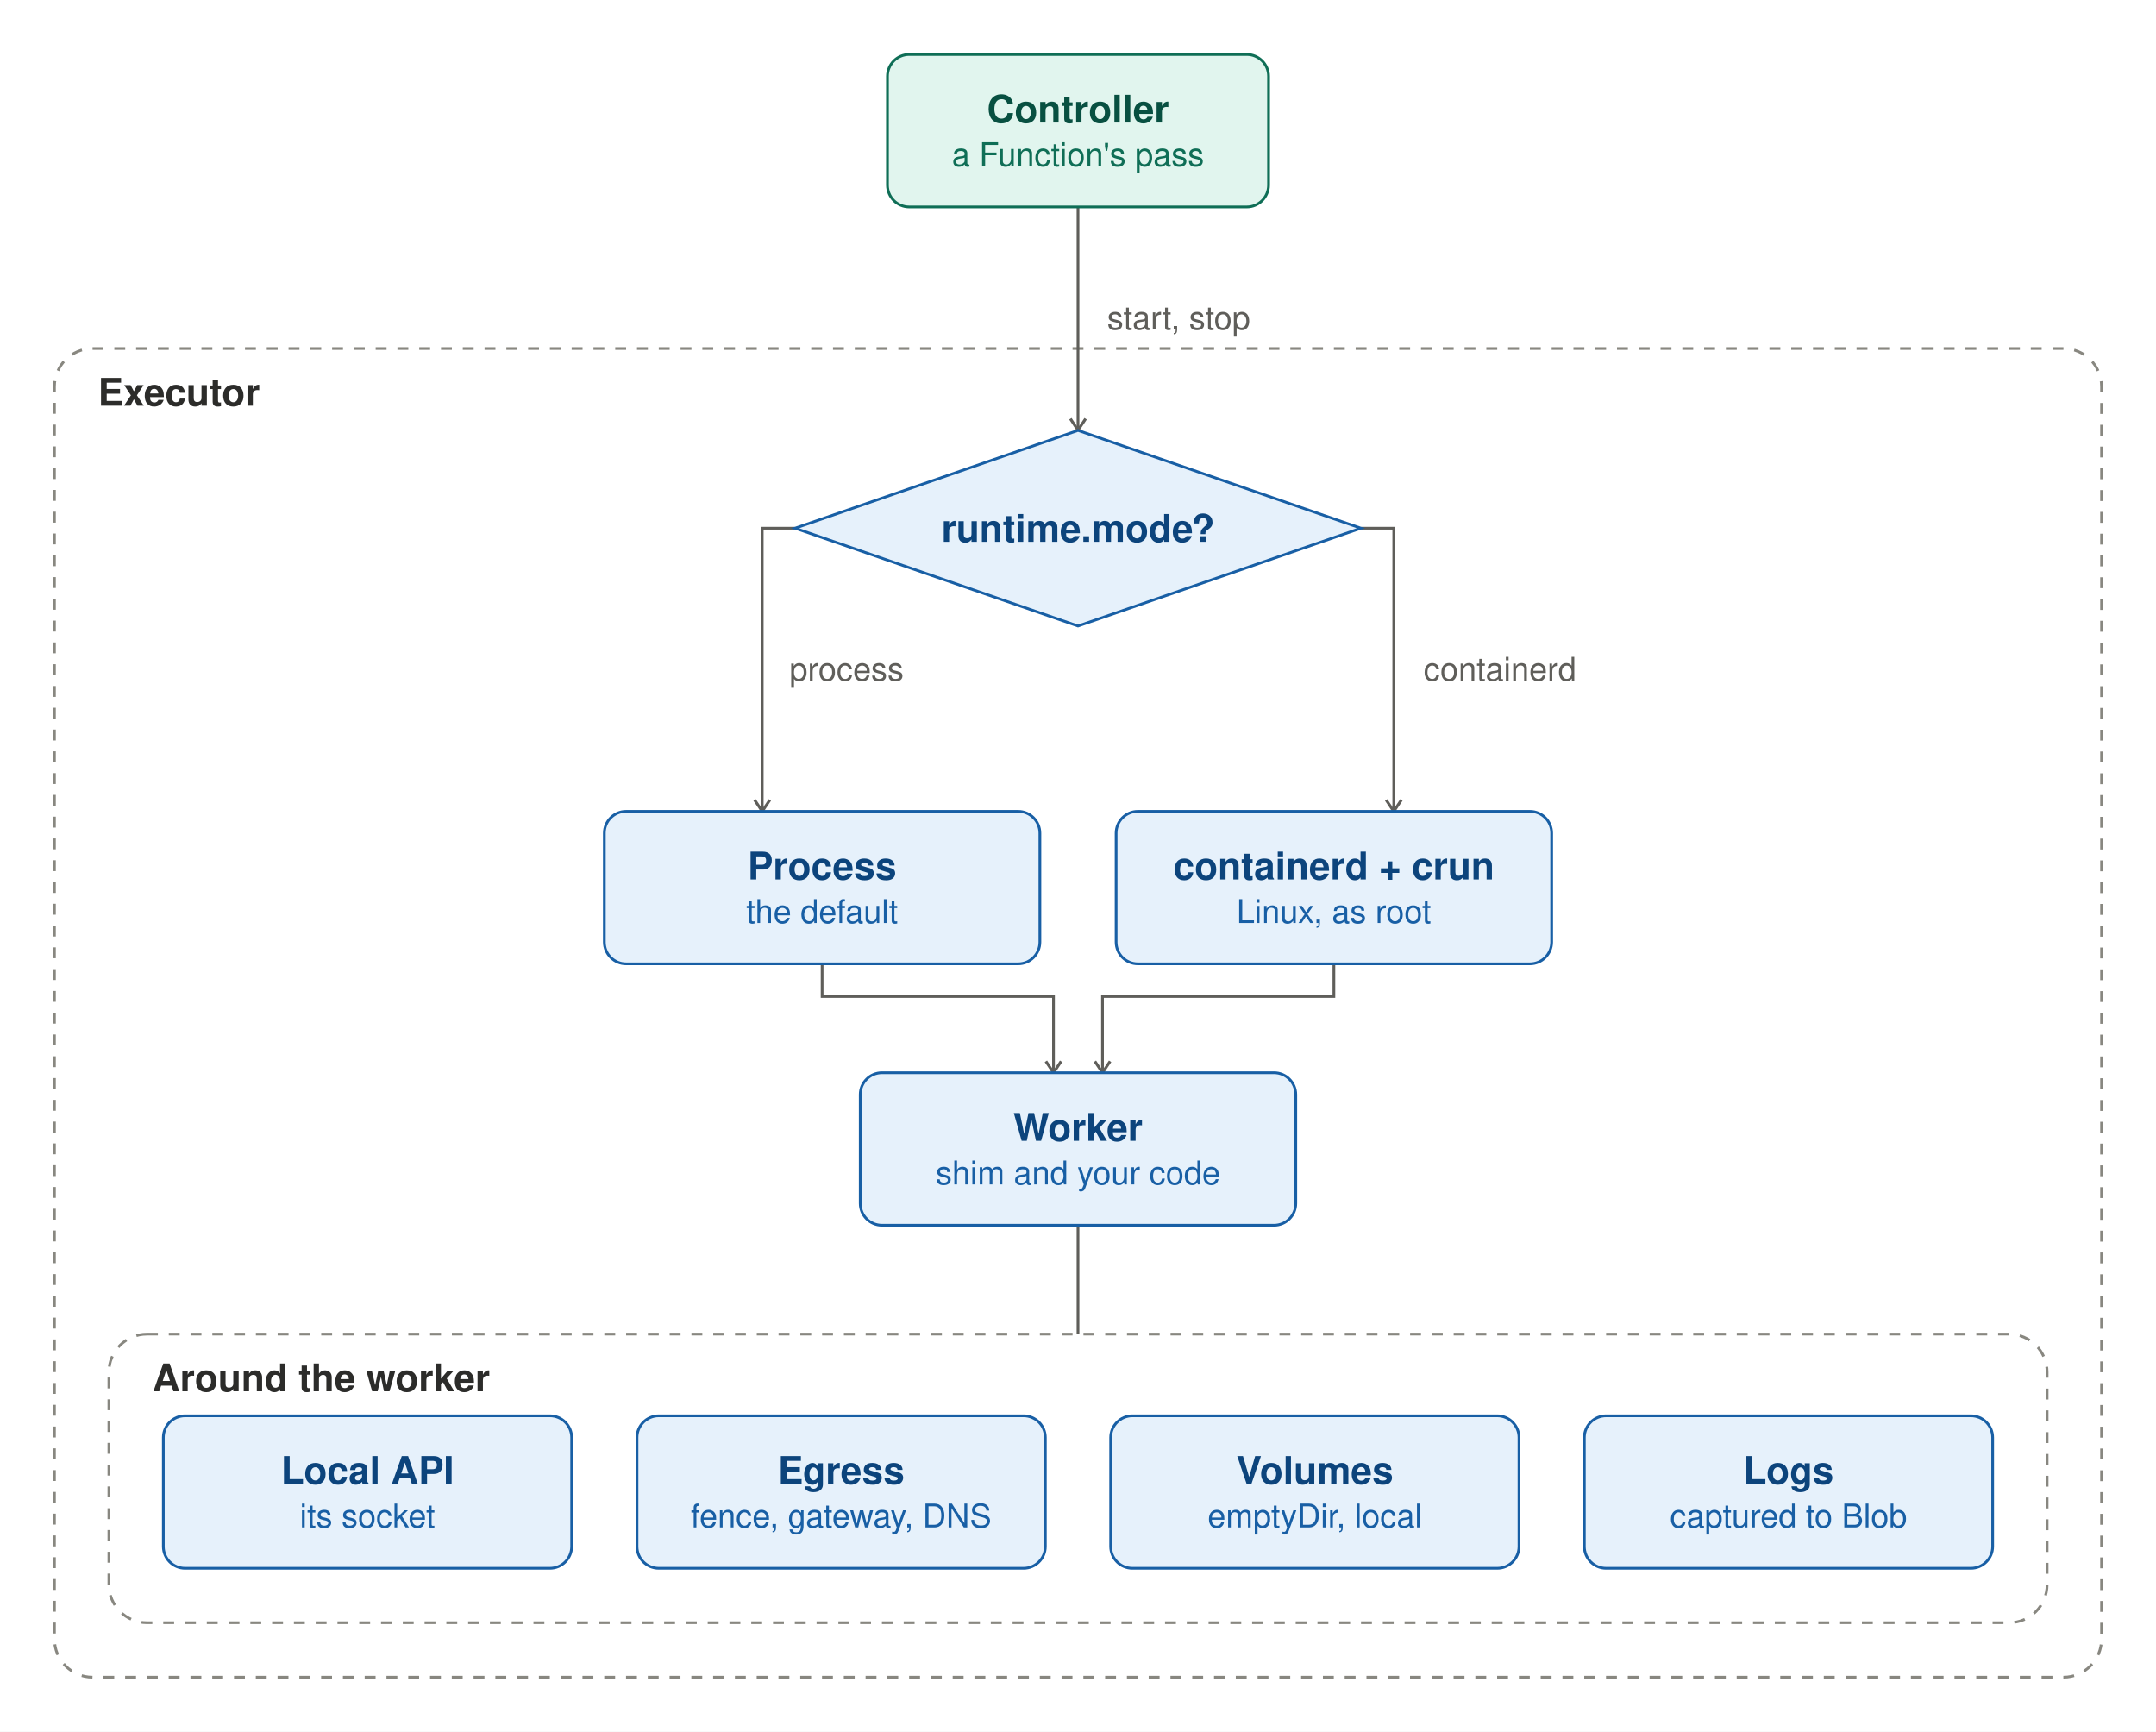
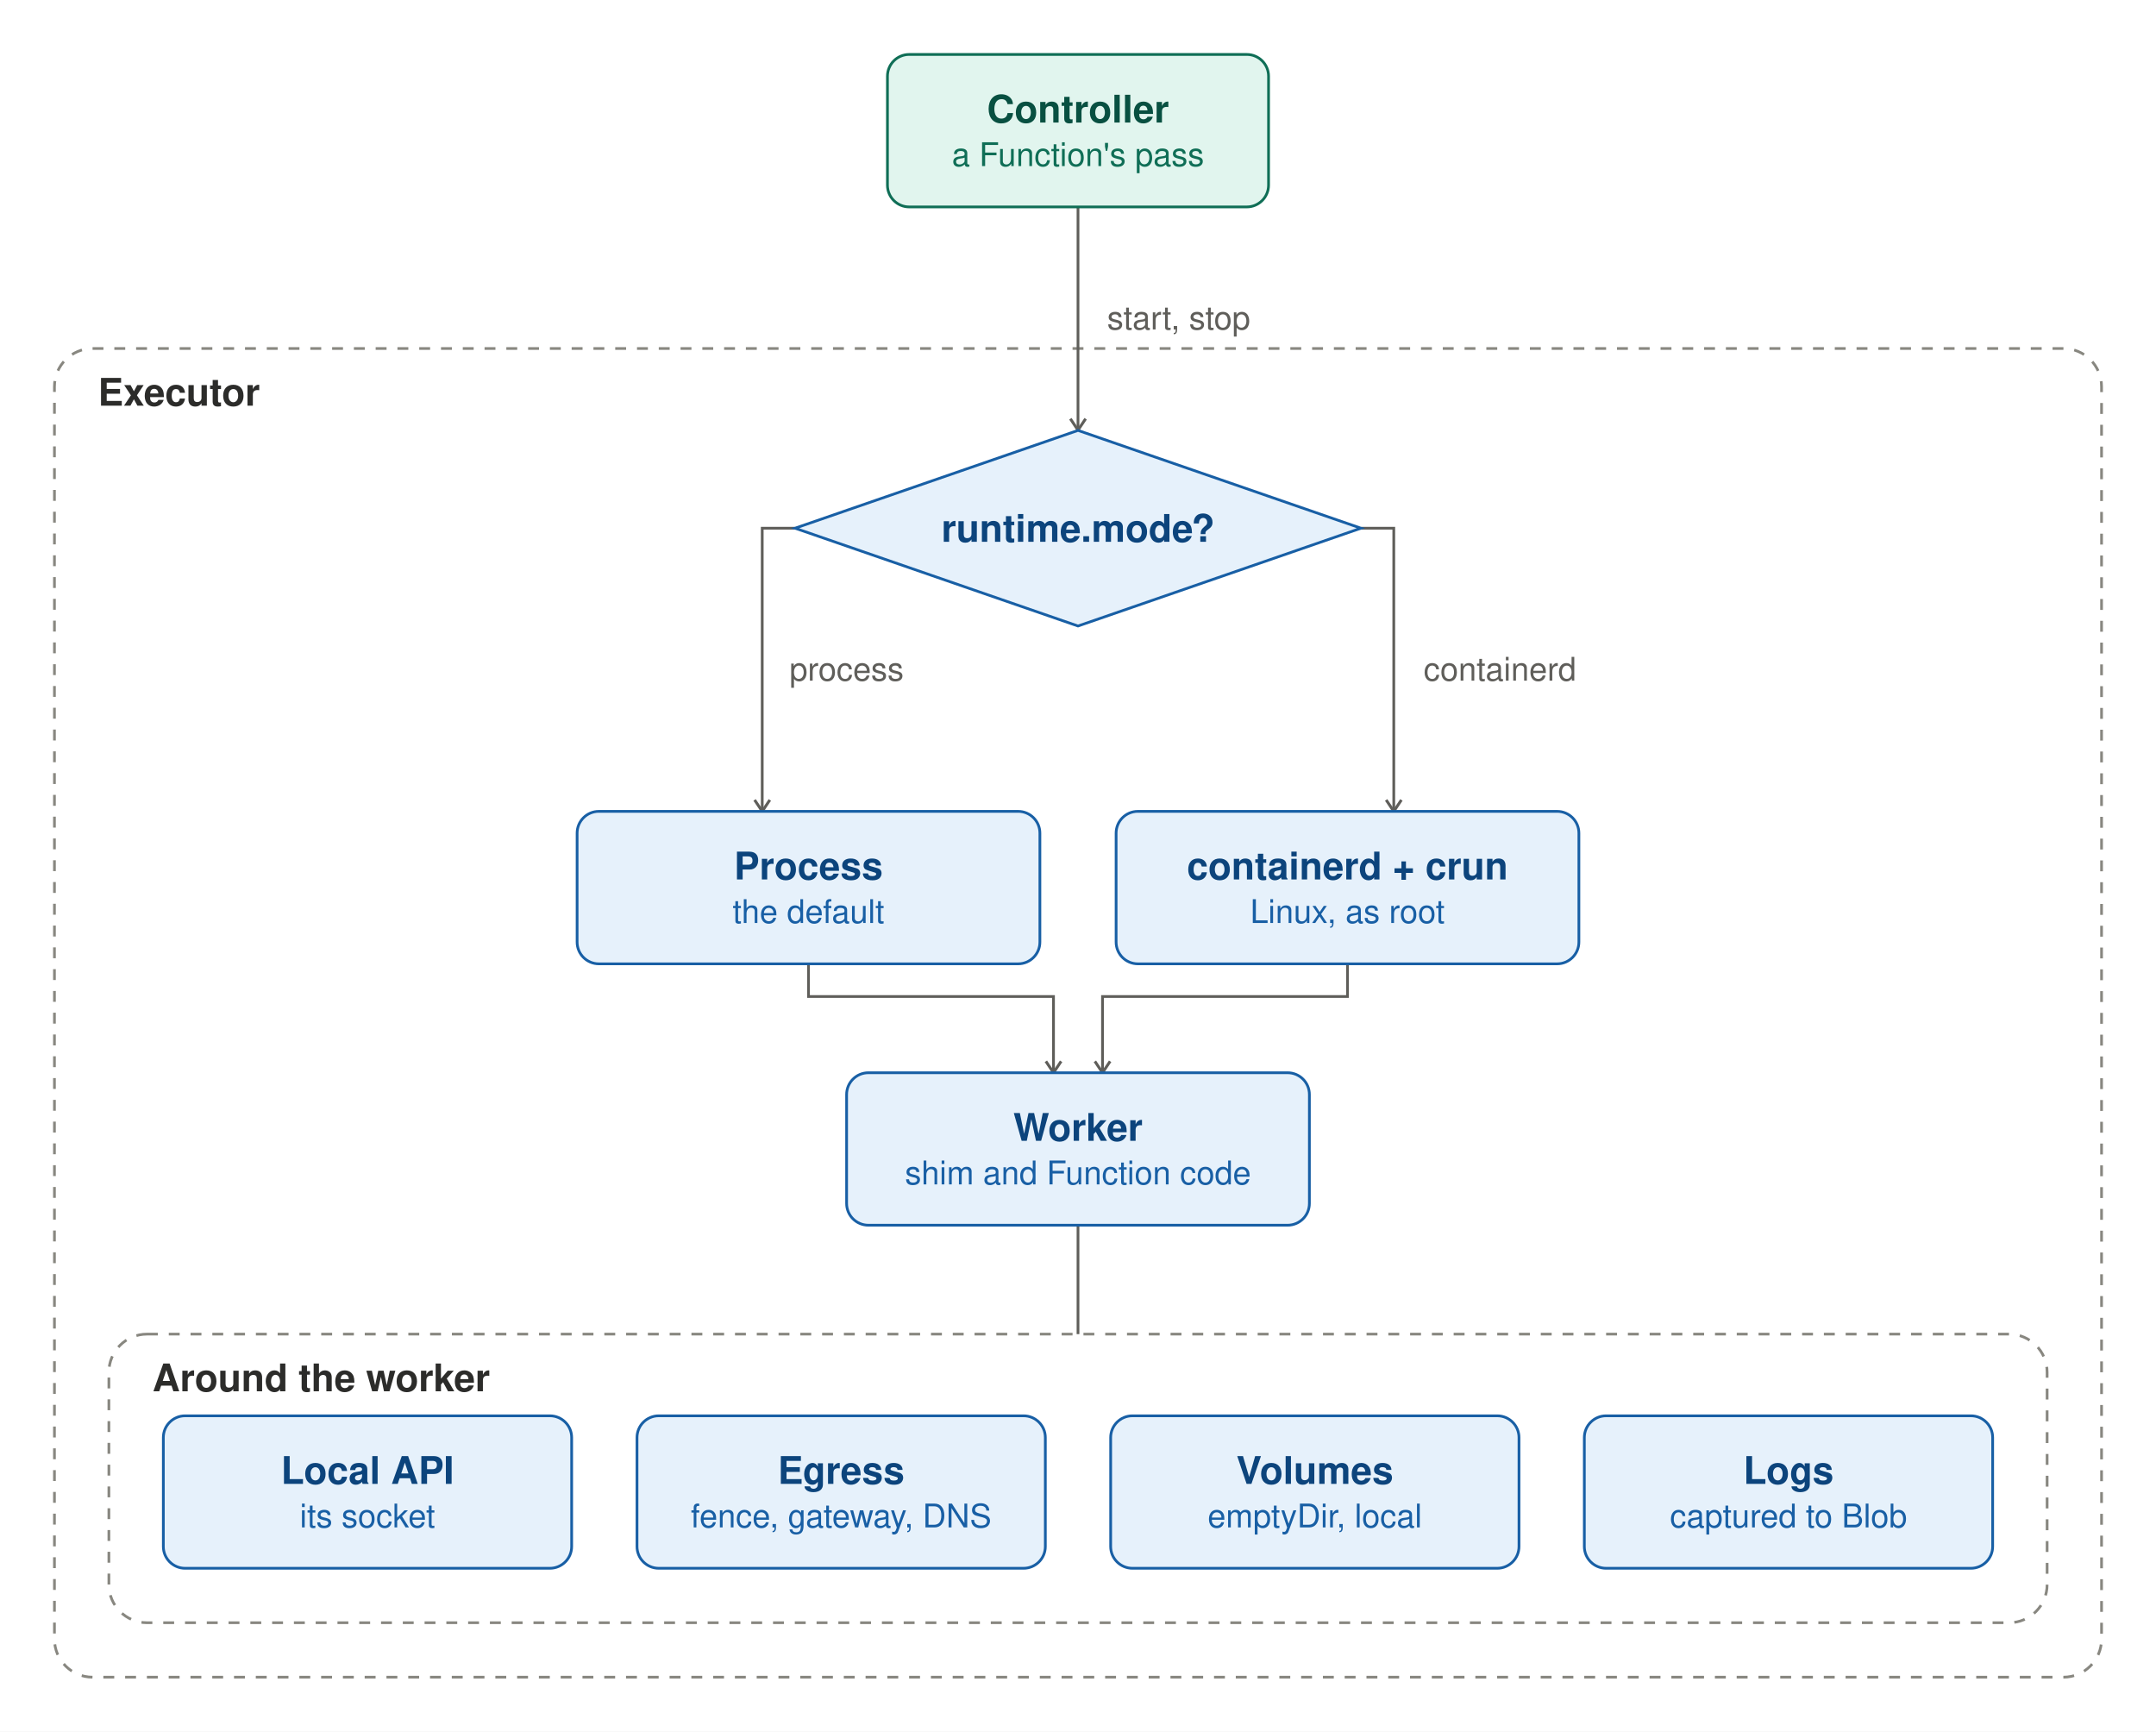
- <svg xmlns="http://www.w3.org/2000/svg" width="792" height="636" viewBox="0 0 792 636" font-family="Helvetica, Arial, sans-serif" text-anchor="middle" data-spec="title: Executor kind: flow dir: down  ctl: Controller | a Function's pass @teal  [Executor] blue mode: runtime.mode? proc: Process | the default ctr: containerd + crun | Linux, as root worker: Worker | shim and your code [Around the worker] blue right sock: Local API | its socket egress: Egress | fence, gateway, DNS vols: Volumes | emptyDir, local logs: Logs | captured to Blob [/] [/]  ctl &gt; mode: start, stop mode &gt; proc: process mode &gt; ctr: containerd proc &gt; worker ctr &gt; worker worker -- Around the worker " content="&lt;mxfile host=&quot;app.diagrams.net&quot;&gt;&lt;diagram id=&quot;diagram&quot; name=&quot;Executor&quot;&gt;&lt;mxGraphModel dx=&quot;800&quot; dy=&quot;600&quot; grid=&quot;1&quot; gridSize=&quot;10&quot; guides=&quot;1&quot; page=&quot;1&quot; pageWidth=&quot;792&quot; pageHeight=&quot;636&quot; math=&quot;0&quot; shadow=&quot;0&quot;&gt;&lt;root&gt;&lt;mxCell id=&quot;0&quot;/&gt;&lt;mxCell id=&quot;1&quot; parent=&quot;0&quot;/&gt;&lt;mxCell id=&quot;c1&quot; value=&quot;&amp;lt;b&amp;gt;Controller&amp;lt;/b&amp;gt;&amp;lt;br&amp;gt;&amp;lt;font style=&amp;quot;font-size:12px&amp;quot; color=&amp;quot;#0F6E56&amp;quot;&amp;gt;a Function&amp;amp;#x27;s pass&amp;lt;/font&amp;gt;&quot; style=&quot;rounded=1;absoluteArcSize=1;arcSize=16;whiteSpace=wrap;html=1;fillColor=#E1F5EE;strokeColor=#0F6E56;fontColor=#085041;fontSize=14;&quot; vertex=&quot;1&quot; parent=&quot;1&quot;&gt;&lt;mxGeometry x=&quot;326&quot; y=&quot;20&quot; width=&quot;140&quot; height=&quot;56&quot; as=&quot;geometry&quot;/&gt;&lt;/mxCell&gt;&lt;mxCell id=&quot;c2&quot; value=&quot;Executor&quot; style=&quot;rounded=1;absoluteArcSize=1;arcSize=28;dashed=1;fillColor=none;strokeColor=#888780;fontStyle=1;fontSize=14;fontColor=#2C2C2A;align=left;verticalAlign=top;spacingLeft=10;spacingTop=2;html=1;container=1;collapsible=0;&quot; vertex=&quot;1&quot; parent=&quot;1&quot;&gt;&lt;mxGeometry x=&quot;20&quot; y=&quot;128&quot; width=&quot;752.0&quot; height=&quot;488.0&quot; as=&quot;geometry&quot;/&gt;&lt;/mxCell&gt;&lt;mxCell id=&quot;c3&quot; value=&quot;&amp;lt;b&amp;gt;runtime.mode?&amp;lt;/b&amp;gt;&quot; style=&quot;rhombus;whiteSpace=wrap;html=1;fillColor=#E6F1FB;strokeColor=#185FA5;fontColor=#0C447C;fontSize=14;&quot; vertex=&quot;1&quot; parent=&quot;c2&quot;&gt;&lt;mxGeometry x=&quot;272&quot; y=&quot;30&quot; width=&quot;208&quot; height=&quot;72&quot; as=&quot;geometry&quot;/&gt;&lt;/mxCell&gt;&lt;mxCell id=&quot;c4&quot; value=&quot;&amp;lt;b&amp;gt;Process&amp;lt;/b&amp;gt;&amp;lt;br&amp;gt;&amp;lt;font style=&amp;quot;font-size:12px&amp;quot; color=&amp;quot;#185FA5&amp;quot;&amp;gt;the default&amp;lt;/font&amp;gt;&quot; style=&quot;rounded=1;absoluteArcSize=1;arcSize=16;whiteSpace=wrap;html=1;fillColor=#E6F1FB;strokeColor=#185FA5;fontColor=#0C447C;fontSize=14;&quot; vertex=&quot;1&quot; parent=&quot;c2&quot;&gt;&lt;mxGeometry x=&quot;202&quot; y=&quot;170&quot; width=&quot;160&quot; height=&quot;56&quot; as=&quot;geometry&quot;/&gt;&lt;/mxCell&gt;&lt;mxCell id=&quot;c5&quot; value=&quot;&amp;lt;b&amp;gt;containerd + crun&amp;lt;/b&amp;gt;&amp;lt;br&amp;gt;&amp;lt;font style=&amp;quot;font-size:12px&amp;quot; color=&amp;quot;#185FA5&amp;quot;&amp;gt;Linux, as root&amp;lt;/font&amp;gt;&quot; style=&quot;rounded=1;absoluteArcSize=1;arcSize=16;whiteSpace=wrap;html=1;fillColor=#E6F1FB;strokeColor=#185FA5;fontColor=#0C447C;fontSize=14;&quot; vertex=&quot;1&quot; parent=&quot;c2&quot;&gt;&lt;mxGeometry x=&quot;390&quot; y=&quot;170&quot; width=&quot;160&quot; height=&quot;56&quot; as=&quot;geometry&quot;/&gt;&lt;/mxCell&gt;&lt;mxCell id=&quot;c6&quot; value=&quot;&amp;lt;b&amp;gt;Worker&amp;lt;/b&amp;gt;&amp;lt;br&amp;gt;&amp;lt;font style=&amp;quot;font-size:12px&amp;quot; color=&amp;quot;#185FA5&amp;quot;&amp;gt;shim and your code&amp;lt;/font&amp;gt;&quot; style=&quot;rounded=1;absoluteArcSize=1;arcSize=16;whiteSpace=wrap;html=1;fillColor=#E6F1FB;strokeColor=#185FA5;fontColor=#0C447C;fontSize=14;&quot; vertex=&quot;1&quot; parent=&quot;c2&quot;&gt;&lt;mxGeometry x=&quot;296&quot; y=&quot;266&quot; width=&quot;160&quot; height=&quot;56&quot; as=&quot;geometry&quot;/&gt;&lt;/mxCell&gt;&lt;mxCell id=&quot;c7&quot; value=&quot;Around the worker&quot; style=&quot;rounded=1;absoluteArcSize=1;arcSize=28;dashed=1;fillColor=none;strokeColor=#888780;fontStyle=1;fontSize=14;fontColor=#2C2C2A;align=left;verticalAlign=top;spacingLeft=10;spacingTop=2;html=1;container=1;collapsible=0;&quot; vertex=&quot;1&quot; parent=&quot;c2&quot;&gt;&lt;mxGeometry x=&quot;20&quot; y=&quot;362&quot; width=&quot;712.0&quot; height=&quot;106.0&quot; as=&quot;geometry&quot;/&gt;&lt;/mxCell&gt;&lt;mxCell id=&quot;c8&quot; value=&quot;&amp;lt;b&amp;gt;Local API&amp;lt;/b&amp;gt;&amp;lt;br&amp;gt;&amp;lt;font style=&amp;quot;font-size:12px&amp;quot; color=&amp;quot;#185FA5&amp;quot;&amp;gt;its socket&amp;lt;/font&amp;gt;&quot; style=&quot;rounded=1;absoluteArcSize=1;arcSize=16;whiteSpace=wrap;html=1;fillColor=#E6F1FB;strokeColor=#185FA5;fontColor=#0C447C;fontSize=14;&quot; vertex=&quot;1&quot; parent=&quot;c7&quot;&gt;&lt;mxGeometry x=&quot;20&quot; y=&quot;30&quot; width=&quot;150&quot; height=&quot;56&quot; as=&quot;geometry&quot;/&gt;&lt;/mxCell&gt;&lt;mxCell id=&quot;c9&quot; value=&quot;&amp;lt;b&amp;gt;Egress&amp;lt;/b&amp;gt;&amp;lt;br&amp;gt;&amp;lt;font style=&amp;quot;font-size:12px&amp;quot; color=&amp;quot;#185FA5&amp;quot;&amp;gt;fence, gateway, DNS&amp;lt;/font&amp;gt;&quot; style=&quot;rounded=1;absoluteArcSize=1;arcSize=16;whiteSpace=wrap;html=1;fillColor=#E6F1FB;strokeColor=#185FA5;fontColor=#0C447C;fontSize=14;&quot; vertex=&quot;1&quot; parent=&quot;c7&quot;&gt;&lt;mxGeometry x=&quot;194&quot; y=&quot;30&quot; width=&quot;150&quot; height=&quot;56&quot; as=&quot;geometry&quot;/&gt;&lt;/mxCell&gt;&lt;mxCell id=&quot;c10&quot; value=&quot;&amp;lt;b&amp;gt;Volumes&amp;lt;/b&amp;gt;&amp;lt;br&amp;gt;&amp;lt;font style=&amp;quot;font-size:12px&amp;quot; color=&amp;quot;#185FA5&amp;quot;&amp;gt;emptyDir, local&amp;lt;/font&amp;gt;&quot; style=&quot;rounded=1;absoluteArcSize=1;arcSize=16;whiteSpace=wrap;html=1;fillColor=#E6F1FB;strokeColor=#185FA5;fontColor=#0C447C;fontSize=14;&quot; vertex=&quot;1&quot; parent=&quot;c7&quot;&gt;&lt;mxGeometry x=&quot;368&quot; y=&quot;30&quot; width=&quot;150&quot; height=&quot;56&quot; as=&quot;geometry&quot;/&gt;&lt;/mxCell&gt;&lt;mxCell id=&quot;c11&quot; value=&quot;&amp;lt;b&amp;gt;Logs&amp;lt;/b&amp;gt;&amp;lt;br&amp;gt;&amp;lt;font style=&amp;quot;font-size:12px&amp;quot; color=&amp;quot;#185FA5&amp;quot;&amp;gt;captured to Blob&amp;lt;/font&amp;gt;&quot; style=&quot;rounded=1;absoluteArcSize=1;arcSize=16;whiteSpace=wrap;html=1;fillColor=#E6F1FB;strokeColor=#185FA5;fontColor=#0C447C;fontSize=14;&quot; vertex=&quot;1&quot; parent=&quot;c7&quot;&gt;&lt;mxGeometry x=&quot;542&quot; y=&quot;30&quot; width=&quot;150&quot; height=&quot;56&quot; as=&quot;geometry&quot;/&gt;&lt;/mxCell&gt;&lt;mxCell id=&quot;e1&quot; value=&quot;start, stop&quot; style=&quot;edgeStyle=orthogonalEdgeStyle;rounded=0;html=1;jettySize=auto;strokeColor=#5F5E5A;fontColor=#5F5E5A;fontSize=12;labelBackgroundColor=#FFFFFF;endSize=7;endArrow=open;endFill=0;exitX=0.5;exitY=1;exitDx=0;exitDy=0;exitPerimeter=0;entryX=0.5;entryY=0;entryDx=0;entryDy=0;entryPerimeter=0;&quot; edge=&quot;1&quot; parent=&quot;1&quot; source=&quot;c1&quot; target=&quot;c3&quot;&gt;&lt;mxGeometry x=&quot;0.000&quot; relative=&quot;1&quot; as=&quot;geometry&quot;&gt;&lt;mxPoint x=&quot;37&quot; y=&quot;0&quot; as=&quot;offset&quot;/&gt;&lt;/mxGeometry&gt;&lt;/mxCell&gt;&lt;mxCell id=&quot;e2&quot; value=&quot;process&quot; style=&quot;edgeStyle=orthogonalEdgeStyle;rounded=0;html=1;jettySize=auto;strokeColor=#5F5E5A;fontColor=#5F5E5A;fontSize=12;labelBackgroundColor=#FFFFFF;endSize=7;endArrow=open;endFill=0;exitX=0;exitY=0.5;exitDx=0;exitDy=0;exitPerimeter=0;entryX=0.362;entryY=0;entryDx=0;entryDy=0;entryPerimeter=0;&quot; edge=&quot;1&quot; parent=&quot;1&quot; source=&quot;c3&quot; target=&quot;c4&quot;&gt;&lt;mxGeometry x=&quot;0.103&quot; relative=&quot;1&quot; as=&quot;geometry&quot;&gt;&lt;Array as=&quot;points&quot;&gt;&lt;mxPoint x=&quot;280&quot; y=&quot;194&quot;/&gt;&lt;/Array&gt;&lt;mxPoint x=&quot;31&quot; y=&quot;0&quot; as=&quot;offset&quot;/&gt;&lt;/mxGeometry&gt;&lt;/mxCell&gt;&lt;mxCell id=&quot;e3&quot; value=&quot;containerd&quot; style=&quot;edgeStyle=orthogonalEdgeStyle;rounded=0;html=1;jettySize=auto;strokeColor=#5F5E5A;fontColor=#5F5E5A;fontSize=12;labelBackgroundColor=#FFFFFF;endSize=7;endArrow=open;endFill=0;exitX=1;exitY=0.5;exitDx=0;exitDy=0;exitPerimeter=0;entryX=0.637;entryY=0;entryDx=0;entryDy=0;entryPerimeter=0;&quot; edge=&quot;1&quot; parent=&quot;1&quot; source=&quot;c3&quot; target=&quot;c5&quot;&gt;&lt;mxGeometry x=&quot;0.103&quot; relative=&quot;1&quot; as=&quot;geometry&quot;&gt;&lt;Array as=&quot;points&quot;&gt;&lt;mxPoint x=&quot;512&quot; y=&quot;194&quot;/&gt;&lt;/Array&gt;&lt;mxPoint x=&quot;39&quot; y=&quot;0&quot; as=&quot;offset&quot;/&gt;&lt;/mxGeometry&gt;&lt;/mxCell&gt;&lt;mxCell id=&quot;e4&quot; value=&quot;&quot; style=&quot;edgeStyle=orthogonalEdgeStyle;rounded=0;html=1;jettySize=auto;strokeColor=#5F5E5A;fontColor=#5F5E5A;fontSize=12;labelBackgroundColor=#FFFFFF;endSize=7;endArrow=open;endFill=0;exitX=0.5;exitY=1;exitDx=0;exitDy=0;exitPerimeter=0;entryX=0.444;entryY=0;entryDx=0;entryDy=0;entryPerimeter=0;&quot; edge=&quot;1&quot; parent=&quot;1&quot; source=&quot;c4&quot; target=&quot;c6&quot;&gt;&lt;mxGeometry relative=&quot;1&quot; as=&quot;geometry&quot;&gt;&lt;Array as=&quot;points&quot;&gt;&lt;mxPoint x=&quot;302&quot; y=&quot;366&quot;/&gt;&lt;mxPoint x=&quot;387&quot; y=&quot;366&quot;/&gt;&lt;/Array&gt;&lt;/mxGeometry&gt;&lt;/mxCell&gt;&lt;mxCell id=&quot;e5&quot; value=&quot;&quot; style=&quot;edgeStyle=orthogonalEdgeStyle;rounded=0;html=1;jettySize=auto;strokeColor=#5F5E5A;fontColor=#5F5E5A;fontSize=12;labelBackgroundColor=#FFFFFF;endSize=7;endArrow=open;endFill=0;exitX=0.5;exitY=1;exitDx=0;exitDy=0;exitPerimeter=0;entryX=0.556;entryY=0;entryDx=0;entryDy=0;entryPerimeter=0;&quot; edge=&quot;1&quot; parent=&quot;1&quot; source=&quot;c5&quot; target=&quot;c6&quot;&gt;&lt;mxGeometry relative=&quot;1&quot; as=&quot;geometry&quot;&gt;&lt;Array as=&quot;points&quot;&gt;&lt;mxPoint x=&quot;490&quot; y=&quot;366&quot;/&gt;&lt;mxPoint x=&quot;405&quot; y=&quot;366&quot;/&gt;&lt;/Array&gt;&lt;/mxGeometry&gt;&lt;/mxCell&gt;&lt;mxCell id=&quot;e6&quot; value=&quot;&quot; style=&quot;edgeStyle=orthogonalEdgeStyle;rounded=0;html=1;jettySize=auto;strokeColor=#5F5E5A;fontColor=#5F5E5A;fontSize=12;labelBackgroundColor=#FFFFFF;endSize=7;endArrow=none;exitX=0.5;exitY=1;exitDx=0;exitDy=0;exitPerimeter=0;entryX=0.5;entryY=0;entryDx=0;entryDy=0;entryPerimeter=0;&quot; edge=&quot;1&quot; parent=&quot;1&quot; source=&quot;c6&quot; target=&quot;c7&quot;&gt;&lt;mxGeometry relative=&quot;1&quot; as=&quot;geometry&quot;&gt;&lt;/mxGeometry&gt;&lt;/mxCell&gt;&lt;/root&gt;&lt;/mxGraphModel&gt;&lt;/diagram&gt;&lt;/mxfile&gt;">
+ <svg xmlns="http://www.w3.org/2000/svg" width="792" height="636" viewBox="0 0 792 636" font-family="Helvetica, Arial, sans-serif" text-anchor="middle" data-spec="title: Executor kind: flow dir: down  ctl: Controller | a Function's pass @teal  [Executor] blue mode: runtime.mode? proc: Process | the default ctr: containerd + crun | Linux, as root worker: Worker | shim and Function code [Around the worker] blue right sock: Local API | its socket egress: Egress | fence, gateway, DNS vols: Volumes | emptyDir, local logs: Logs | captured to Blob [/] [/]  ctl &gt; mode: start, stop mode &gt; proc: process mode &gt; ctr: containerd proc &gt; worker ctr &gt; worker worker -- Around the worker  " content="&lt;mxfile host=&quot;app.diagrams.net&quot;&gt;&lt;diagram id=&quot;diagram&quot; name=&quot;Executor&quot;&gt;&lt;mxGraphModel dx=&quot;800&quot; dy=&quot;600&quot; grid=&quot;1&quot; gridSize=&quot;10&quot; guides=&quot;1&quot; page=&quot;1&quot; pageWidth=&quot;792&quot; pageHeight=&quot;636&quot; math=&quot;0&quot; shadow=&quot;0&quot;&gt;&lt;root&gt;&lt;mxCell id=&quot;0&quot;/&gt;&lt;mxCell id=&quot;1&quot; parent=&quot;0&quot;/&gt;&lt;mxCell id=&quot;c1&quot; value=&quot;&amp;lt;b&amp;gt;Controller&amp;lt;/b&amp;gt;&amp;lt;br&amp;gt;&amp;lt;font style=&amp;quot;font-size:12px&amp;quot; color=&amp;quot;#0F6E56&amp;quot;&amp;gt;a Function&amp;amp;#x27;s pass&amp;lt;/font&amp;gt;&quot; style=&quot;rounded=1;absoluteArcSize=1;arcSize=16;whiteSpace=wrap;html=1;fillColor=#E1F5EE;strokeColor=#0F6E56;fontColor=#085041;fontSize=14;&quot; vertex=&quot;1&quot; parent=&quot;1&quot;&gt;&lt;mxGeometry x=&quot;326&quot; y=&quot;20&quot; width=&quot;140&quot; height=&quot;56&quot; as=&quot;geometry&quot;/&gt;&lt;/mxCell&gt;&lt;mxCell id=&quot;c2&quot; value=&quot;Executor&quot; style=&quot;rounded=1;absoluteArcSize=1;arcSize=28;dashed=1;fillColor=none;strokeColor=#888780;fontStyle=1;fontSize=14;fontColor=#2C2C2A;align=left;verticalAlign=top;spacingLeft=10;spacingTop=2;html=1;container=1;collapsible=0;&quot; vertex=&quot;1&quot; parent=&quot;1&quot;&gt;&lt;mxGeometry x=&quot;20&quot; y=&quot;128&quot; width=&quot;752.0&quot; height=&quot;488.0&quot; as=&quot;geometry&quot;/&gt;&lt;/mxCell&gt;&lt;mxCell id=&quot;c3&quot; value=&quot;&amp;lt;b&amp;gt;runtime.mode?&amp;lt;/b&amp;gt;&quot; style=&quot;rhombus;whiteSpace=wrap;html=1;fillColor=#E6F1FB;strokeColor=#185FA5;fontColor=#0C447C;fontSize=14;&quot; vertex=&quot;1&quot; parent=&quot;c2&quot;&gt;&lt;mxGeometry x=&quot;272&quot; y=&quot;30&quot; width=&quot;208&quot; height=&quot;72&quot; as=&quot;geometry&quot;/&gt;&lt;/mxCell&gt;&lt;mxCell id=&quot;c4&quot; value=&quot;&amp;lt;b&amp;gt;Process&amp;lt;/b&amp;gt;&amp;lt;br&amp;gt;&amp;lt;font style=&amp;quot;font-size:12px&amp;quot; color=&amp;quot;#185FA5&amp;quot;&amp;gt;the default&amp;lt;/font&amp;gt;&quot; style=&quot;rounded=1;absoluteArcSize=1;arcSize=16;whiteSpace=wrap;html=1;fillColor=#E6F1FB;strokeColor=#185FA5;fontColor=#0C447C;fontSize=14;&quot; vertex=&quot;1&quot; parent=&quot;c2&quot;&gt;&lt;mxGeometry x=&quot;192&quot; y=&quot;170&quot; width=&quot;170&quot; height=&quot;56&quot; as=&quot;geometry&quot;/&gt;&lt;/mxCell&gt;&lt;mxCell id=&quot;c5&quot; value=&quot;&amp;lt;b&amp;gt;containerd + crun&amp;lt;/b&amp;gt;&amp;lt;br&amp;gt;&amp;lt;font style=&amp;quot;font-size:12px&amp;quot; color=&amp;quot;#185FA5&amp;quot;&amp;gt;Linux, as root&amp;lt;/font&amp;gt;&quot; style=&quot;rounded=1;absoluteArcSize=1;arcSize=16;whiteSpace=wrap;html=1;fillColor=#E6F1FB;strokeColor=#185FA5;fontColor=#0C447C;fontSize=14;&quot; vertex=&quot;1&quot; parent=&quot;c2&quot;&gt;&lt;mxGeometry x=&quot;390&quot; y=&quot;170&quot; width=&quot;170&quot; height=&quot;56&quot; as=&quot;geometry&quot;/&gt;&lt;/mxCell&gt;&lt;mxCell id=&quot;c6&quot; value=&quot;&amp;lt;b&amp;gt;Worker&amp;lt;/b&amp;gt;&amp;lt;br&amp;gt;&amp;lt;font style=&amp;quot;font-size:12px&amp;quot; color=&amp;quot;#185FA5&amp;quot;&amp;gt;shim and Function code&amp;lt;/font&amp;gt;&quot; style=&quot;rounded=1;absoluteArcSize=1;arcSize=16;whiteSpace=wrap;html=1;fillColor=#E6F1FB;strokeColor=#185FA5;fontColor=#0C447C;fontSize=14;&quot; vertex=&quot;1&quot; parent=&quot;c2&quot;&gt;&lt;mxGeometry x=&quot;291&quot; y=&quot;266&quot; width=&quot;170&quot; height=&quot;56&quot; as=&quot;geometry&quot;/&gt;&lt;/mxCell&gt;&lt;mxCell id=&quot;c7&quot; value=&quot;Around the worker&quot; style=&quot;rounded=1;absoluteArcSize=1;arcSize=28;dashed=1;fillColor=none;strokeColor=#888780;fontStyle=1;fontSize=14;fontColor=#2C2C2A;align=left;verticalAlign=top;spacingLeft=10;spacingTop=2;html=1;container=1;collapsible=0;&quot; vertex=&quot;1&quot; parent=&quot;c2&quot;&gt;&lt;mxGeometry x=&quot;20&quot; y=&quot;362&quot; width=&quot;712.0&quot; height=&quot;106.0&quot; as=&quot;geometry&quot;/&gt;&lt;/mxCell&gt;&lt;mxCell id=&quot;c8&quot; value=&quot;&amp;lt;b&amp;gt;Local API&amp;lt;/b&amp;gt;&amp;lt;br&amp;gt;&amp;lt;font style=&amp;quot;font-size:12px&amp;quot; color=&amp;quot;#185FA5&amp;quot;&amp;gt;its socket&amp;lt;/font&amp;gt;&quot; style=&quot;rounded=1;absoluteArcSize=1;arcSize=16;whiteSpace=wrap;html=1;fillColor=#E6F1FB;strokeColor=#185FA5;fontColor=#0C447C;fontSize=14;&quot; vertex=&quot;1&quot; parent=&quot;c7&quot;&gt;&lt;mxGeometry x=&quot;20&quot; y=&quot;30&quot; width=&quot;150&quot; height=&quot;56&quot; as=&quot;geometry&quot;/&gt;&lt;/mxCell&gt;&lt;mxCell id=&quot;c9&quot; value=&quot;&amp;lt;b&amp;gt;Egress&amp;lt;/b&amp;gt;&amp;lt;br&amp;gt;&amp;lt;font style=&amp;quot;font-size:12px&amp;quot; color=&amp;quot;#185FA5&amp;quot;&amp;gt;fence, gateway, DNS&amp;lt;/font&amp;gt;&quot; style=&quot;rounded=1;absoluteArcSize=1;arcSize=16;whiteSpace=wrap;html=1;fillColor=#E6F1FB;strokeColor=#185FA5;fontColor=#0C447C;fontSize=14;&quot; vertex=&quot;1&quot; parent=&quot;c7&quot;&gt;&lt;mxGeometry x=&quot;194&quot; y=&quot;30&quot; width=&quot;150&quot; height=&quot;56&quot; as=&quot;geometry&quot;/&gt;&lt;/mxCell&gt;&lt;mxCell id=&quot;c10&quot; value=&quot;&amp;lt;b&amp;gt;Volumes&amp;lt;/b&amp;gt;&amp;lt;br&amp;gt;&amp;lt;font style=&amp;quot;font-size:12px&amp;quot; color=&amp;quot;#185FA5&amp;quot;&amp;gt;emptyDir, local&amp;lt;/font&amp;gt;&quot; style=&quot;rounded=1;absoluteArcSize=1;arcSize=16;whiteSpace=wrap;html=1;fillColor=#E6F1FB;strokeColor=#185FA5;fontColor=#0C447C;fontSize=14;&quot; vertex=&quot;1&quot; parent=&quot;c7&quot;&gt;&lt;mxGeometry x=&quot;368&quot; y=&quot;30&quot; width=&quot;150&quot; height=&quot;56&quot; as=&quot;geometry&quot;/&gt;&lt;/mxCell&gt;&lt;mxCell id=&quot;c11&quot; value=&quot;&amp;lt;b&amp;gt;Logs&amp;lt;/b&amp;gt;&amp;lt;br&amp;gt;&amp;lt;font style=&amp;quot;font-size:12px&amp;quot; color=&amp;quot;#185FA5&amp;quot;&amp;gt;captured to Blob&amp;lt;/font&amp;gt;&quot; style=&quot;rounded=1;absoluteArcSize=1;arcSize=16;whiteSpace=wrap;html=1;fillColor=#E6F1FB;strokeColor=#185FA5;fontColor=#0C447C;fontSize=14;&quot; vertex=&quot;1&quot; parent=&quot;c7&quot;&gt;&lt;mxGeometry x=&quot;542&quot; y=&quot;30&quot; width=&quot;150&quot; height=&quot;56&quot; as=&quot;geometry&quot;/&gt;&lt;/mxCell&gt;&lt;mxCell id=&quot;e1&quot; value=&quot;start, stop&quot; style=&quot;edgeStyle=orthogonalEdgeStyle;rounded=0;html=1;jettySize=auto;strokeColor=#5F5E5A;fontColor=#5F5E5A;fontSize=12;labelBackgroundColor=#FFFFFF;endSize=7;endArrow=open;endFill=0;exitX=0.5;exitY=1;exitDx=0;exitDy=0;exitPerimeter=0;entryX=0.5;entryY=0;entryDx=0;entryDy=0;entryPerimeter=0;&quot; edge=&quot;1&quot; parent=&quot;1&quot; source=&quot;c1&quot; target=&quot;c3&quot;&gt;&lt;mxGeometry x=&quot;0.000&quot; relative=&quot;1&quot; as=&quot;geometry&quot;&gt;&lt;mxPoint x=&quot;37&quot; y=&quot;0&quot; as=&quot;offset&quot;/&gt;&lt;/mxGeometry&gt;&lt;/mxCell&gt;&lt;mxCell id=&quot;e2&quot; value=&quot;process&quot; style=&quot;edgeStyle=orthogonalEdgeStyle;rounded=0;html=1;jettySize=auto;strokeColor=#5F5E5A;fontColor=#5F5E5A;fontSize=12;labelBackgroundColor=#FFFFFF;endSize=7;endArrow=open;endFill=0;exitX=0;exitY=0.5;exitDx=0;exitDy=0;exitPerimeter=0;entryX=0.4;entryY=0;entryDx=0;entryDy=0;entryPerimeter=0;&quot; edge=&quot;1&quot; parent=&quot;1&quot; source=&quot;c3&quot; target=&quot;c4&quot;&gt;&lt;mxGeometry x=&quot;0.103&quot; relative=&quot;1&quot; as=&quot;geometry&quot;&gt;&lt;Array as=&quot;points&quot;&gt;&lt;mxPoint x=&quot;280&quot; y=&quot;194&quot;/&gt;&lt;/Array&gt;&lt;mxPoint x=&quot;31&quot; y=&quot;0&quot; as=&quot;offset&quot;/&gt;&lt;/mxGeometry&gt;&lt;/mxCell&gt;&lt;mxCell id=&quot;e3&quot; value=&quot;containerd&quot; style=&quot;edgeStyle=orthogonalEdgeStyle;rounded=0;html=1;jettySize=auto;strokeColor=#5F5E5A;fontColor=#5F5E5A;fontSize=12;labelBackgroundColor=#FFFFFF;endSize=7;endArrow=open;endFill=0;exitX=1;exitY=0.5;exitDx=0;exitDy=0;exitPerimeter=0;entryX=0.6;entryY=0;entryDx=0;entryDy=0;entryPerimeter=0;&quot; edge=&quot;1&quot; parent=&quot;1&quot; source=&quot;c3&quot; target=&quot;c5&quot;&gt;&lt;mxGeometry x=&quot;0.103&quot; relative=&quot;1&quot; as=&quot;geometry&quot;&gt;&lt;Array as=&quot;points&quot;&gt;&lt;mxPoint x=&quot;512&quot; y=&quot;194&quot;/&gt;&lt;/Array&gt;&lt;mxPoint x=&quot;39&quot; y=&quot;0&quot; as=&quot;offset&quot;/&gt;&lt;/mxGeometry&gt;&lt;/mxCell&gt;&lt;mxCell id=&quot;e4&quot; value=&quot;&quot; style=&quot;edgeStyle=orthogonalEdgeStyle;rounded=0;html=1;jettySize=auto;strokeColor=#5F5E5A;fontColor=#5F5E5A;fontSize=12;labelBackgroundColor=#FFFFFF;endSize=7;endArrow=open;endFill=0;exitX=0.5;exitY=1;exitDx=0;exitDy=0;exitPerimeter=0;entryX=0.447;entryY=0;entryDx=0;entryDy=0;entryPerimeter=0;&quot; edge=&quot;1&quot; parent=&quot;1&quot; source=&quot;c4&quot; target=&quot;c6&quot;&gt;&lt;mxGeometry relative=&quot;1&quot; as=&quot;geometry&quot;&gt;&lt;Array as=&quot;points&quot;&gt;&lt;mxPoint x=&quot;297&quot; y=&quot;366&quot;/&gt;&lt;mxPoint x=&quot;387&quot; y=&quot;366&quot;/&gt;&lt;/Array&gt;&lt;/mxGeometry&gt;&lt;/mxCell&gt;&lt;mxCell id=&quot;e5&quot; value=&quot;&quot; style=&quot;edgeStyle=orthogonalEdgeStyle;rounded=0;html=1;jettySize=auto;strokeColor=#5F5E5A;fontColor=#5F5E5A;fontSize=12;labelBackgroundColor=#FFFFFF;endSize=7;endArrow=open;endFill=0;exitX=0.5;exitY=1;exitDx=0;exitDy=0;exitPerimeter=0;entryX=0.553;entryY=0;entryDx=0;entryDy=0;entryPerimeter=0;&quot; edge=&quot;1&quot; parent=&quot;1&quot; source=&quot;c5&quot; target=&quot;c6&quot;&gt;&lt;mxGeometry relative=&quot;1&quot; as=&quot;geometry&quot;&gt;&lt;Array as=&quot;points&quot;&gt;&lt;mxPoint x=&quot;495&quot; y=&quot;366&quot;/&gt;&lt;mxPoint x=&quot;405&quot; y=&quot;366&quot;/&gt;&lt;/Array&gt;&lt;/mxGeometry&gt;&lt;/mxCell&gt;&lt;mxCell id=&quot;e6&quot; value=&quot;&quot; style=&quot;edgeStyle=orthogonalEdgeStyle;rounded=0;html=1;jettySize=auto;strokeColor=#5F5E5A;fontColor=#5F5E5A;fontSize=12;labelBackgroundColor=#FFFFFF;endSize=7;endArrow=none;exitX=0.5;exitY=1;exitDx=0;exitDy=0;exitPerimeter=0;entryX=0.5;entryY=0;entryDx=0;entryDy=0;entryPerimeter=0;&quot; edge=&quot;1&quot; parent=&quot;1&quot; source=&quot;c6&quot; target=&quot;c7&quot;&gt;&lt;mxGeometry relative=&quot;1&quot; as=&quot;geometry&quot;&gt;&lt;/mxGeometry&gt;&lt;/mxCell&gt;&lt;/root&gt;&lt;/mxGraphModel&gt;&lt;/diagram&gt;&lt;/mxfile&gt;">
  <rect width="792" height="636" fill="#FFFFFF" />
  <defs>
    <marker id="a" viewBox="0 0 10 10" refX="8" refY="5" markerWidth="7" markerHeight="7" orient="auto-start-reverse">
      <path d="M2 1L8 5L2 9" fill="none" stroke="#5F5E5A" stroke-width="1.5" />
    </marker>
  </defs>
  <rect x="20" y="128" width="752.0" height="488.0" rx="14" fill="none" stroke="#888780" stroke-dasharray="4 4" />
  <text x="36" y="149" text-anchor="start" font-size="14" font-weight="600" fill="#2C2C2A">Executor</text>
  <rect x="40" y="490" width="712.0" height="106.0" rx="14" fill="none" stroke="#888780" stroke-dasharray="4 4" />
  <text x="56" y="511" text-anchor="start" font-size="14" font-weight="600" fill="#2C2C2A">Around the worker</text>
  <path d="M396 76V158" fill="none" stroke="#5F5E5A" marker-end="url(#a)" />
  <text x="433" y="121" font-size="12" fill="#5F5E5A">start, stop</text>
  <path d="M292 194H280V298" fill="none" stroke="#5F5E5A" marker-end="url(#a)" />
  <text x="311" y="250" font-size="12" fill="#5F5E5A">process</text>
  <path d="M500 194H512V298" fill="none" stroke="#5F5E5A" marker-end="url(#a)" />
  <text x="551" y="250" font-size="12" fill="#5F5E5A">containerd</text>
-   <path d="M302 354V366H387V394" fill="none" stroke="#5F5E5A" marker-end="url(#a)" />
-   <path d="M490 354V366H405V394" fill="none" stroke="#5F5E5A" marker-end="url(#a)" />
+   <path d="M297 354V366H387V394" fill="none" stroke="#5F5E5A" marker-end="url(#a)" />
+   <path d="M495 354V366H405V394" fill="none" stroke="#5F5E5A" marker-end="url(#a)" />
  <path d="M396 450V490" fill="none" stroke="#5F5E5A" />
  <rect x="326" y="20" width="140" height="56" rx="8" fill="#E1F5EE" stroke="#0F6E56" />
  <text x="396" y="45" font-size="14" font-weight="600" fill="#085041">Controller</text>
  <text x="396" y="61" font-size="12" fill="#0F6E56">a Function's pass</text>
  <rect x="-1" y="-1" width="2" height="2" vector-effect="non-scaling-stroke" transform="translate(396 194) scale(73.5 25.4) rotate(45)" fill="#E6F1FB" stroke="#185FA5" />
  <text x="396" y="199" font-size="14" font-weight="600" fill="#0C447C">runtime.mode?</text>
-   <rect x="222" y="298" width="160" height="56" rx="8" fill="#E6F1FB" stroke="#185FA5" />
-   <text x="302" y="323" font-size="14" font-weight="600" fill="#0C447C">Process</text>
-   <text x="302" y="339" font-size="12" fill="#185FA5">the default</text>
-   <rect x="410" y="298" width="160" height="56" rx="8" fill="#E6F1FB" stroke="#185FA5" />
-   <text x="490" y="323" font-size="14" font-weight="600" fill="#0C447C">containerd + crun</text>
-   <text x="490" y="339" font-size="12" fill="#185FA5">Linux, as root</text>
-   <rect x="316" y="394" width="160" height="56" rx="8" fill="#E6F1FB" stroke="#185FA5" />
+   <rect x="212" y="298" width="170" height="56" rx="8" fill="#E6F1FB" stroke="#185FA5" />
+   <text x="297" y="323" font-size="14" font-weight="600" fill="#0C447C">Process</text>
+   <text x="297" y="339" font-size="12" fill="#185FA5">the default</text>
+   <rect x="410" y="298" width="170" height="56" rx="8" fill="#E6F1FB" stroke="#185FA5" />
+   <text x="495" y="323" font-size="14" font-weight="600" fill="#0C447C">containerd + crun</text>
+   <text x="495" y="339" font-size="12" fill="#185FA5">Linux, as root</text>
+   <rect x="311" y="394" width="170" height="56" rx="8" fill="#E6F1FB" stroke="#185FA5" />
  <text x="396" y="419" font-size="14" font-weight="600" fill="#0C447C">Worker</text>
-   <text x="396" y="435" font-size="12" fill="#185FA5">shim and your code</text>
+   <text x="396" y="435" font-size="12" fill="#185FA5">shim and Function code</text>
  <rect x="60" y="520" width="150" height="56" rx="8" fill="#E6F1FB" stroke="#185FA5" />
  <text x="135" y="545" font-size="14" font-weight="600" fill="#0C447C">Local API</text>
  <text x="135" y="561" font-size="12" fill="#185FA5">its socket</text>
  <rect x="234" y="520" width="150" height="56" rx="8" fill="#E6F1FB" stroke="#185FA5" />
  <text x="309" y="545" font-size="14" font-weight="600" fill="#0C447C">Egress</text>
  <text x="309" y="561" font-size="12" fill="#185FA5">fence, gateway, DNS</text>
  <rect x="408" y="520" width="150" height="56" rx="8" fill="#E6F1FB" stroke="#185FA5" />
  <text x="483" y="545" font-size="14" font-weight="600" fill="#0C447C">Volumes</text>
  <text x="483" y="561" font-size="12" fill="#185FA5">emptyDir, local</text>
  <rect x="582" y="520" width="150" height="56" rx="8" fill="#E6F1FB" stroke="#185FA5" />
  <text x="657" y="545" font-size="14" font-weight="600" fill="#0C447C">Logs</text>
  <text x="657" y="561" font-size="12" fill="#185FA5">captured to Blob</text>
</svg>
